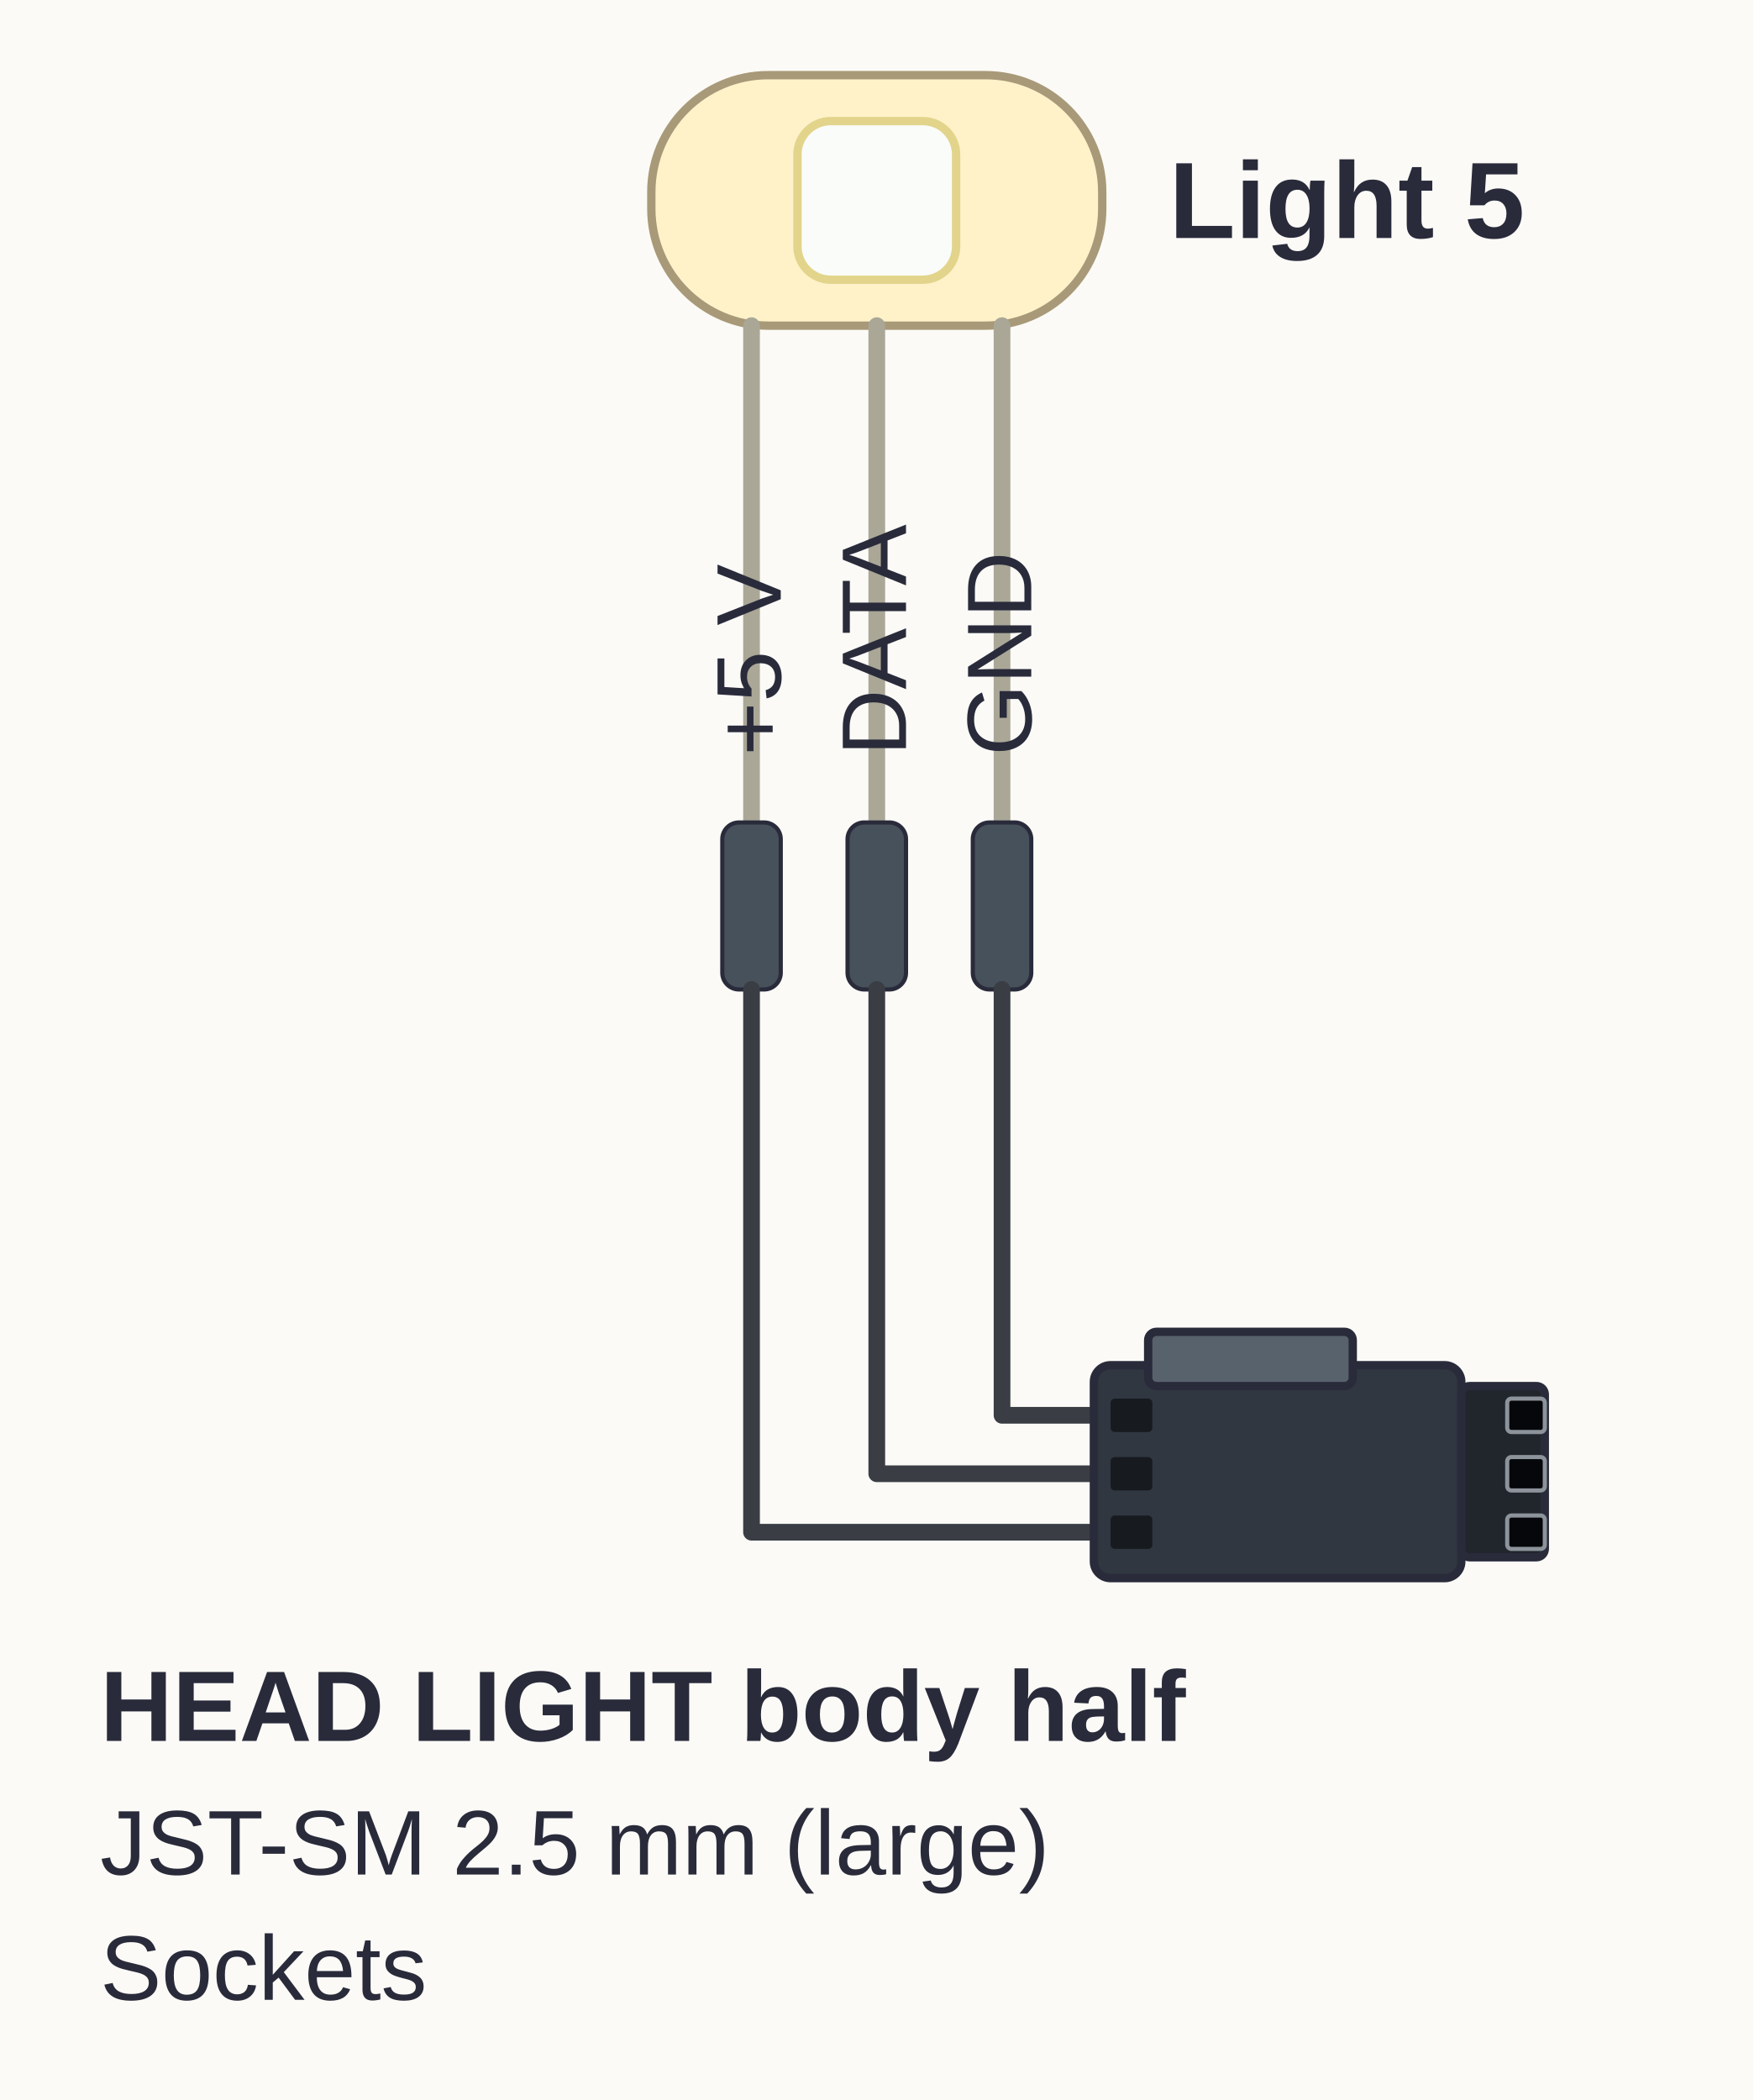
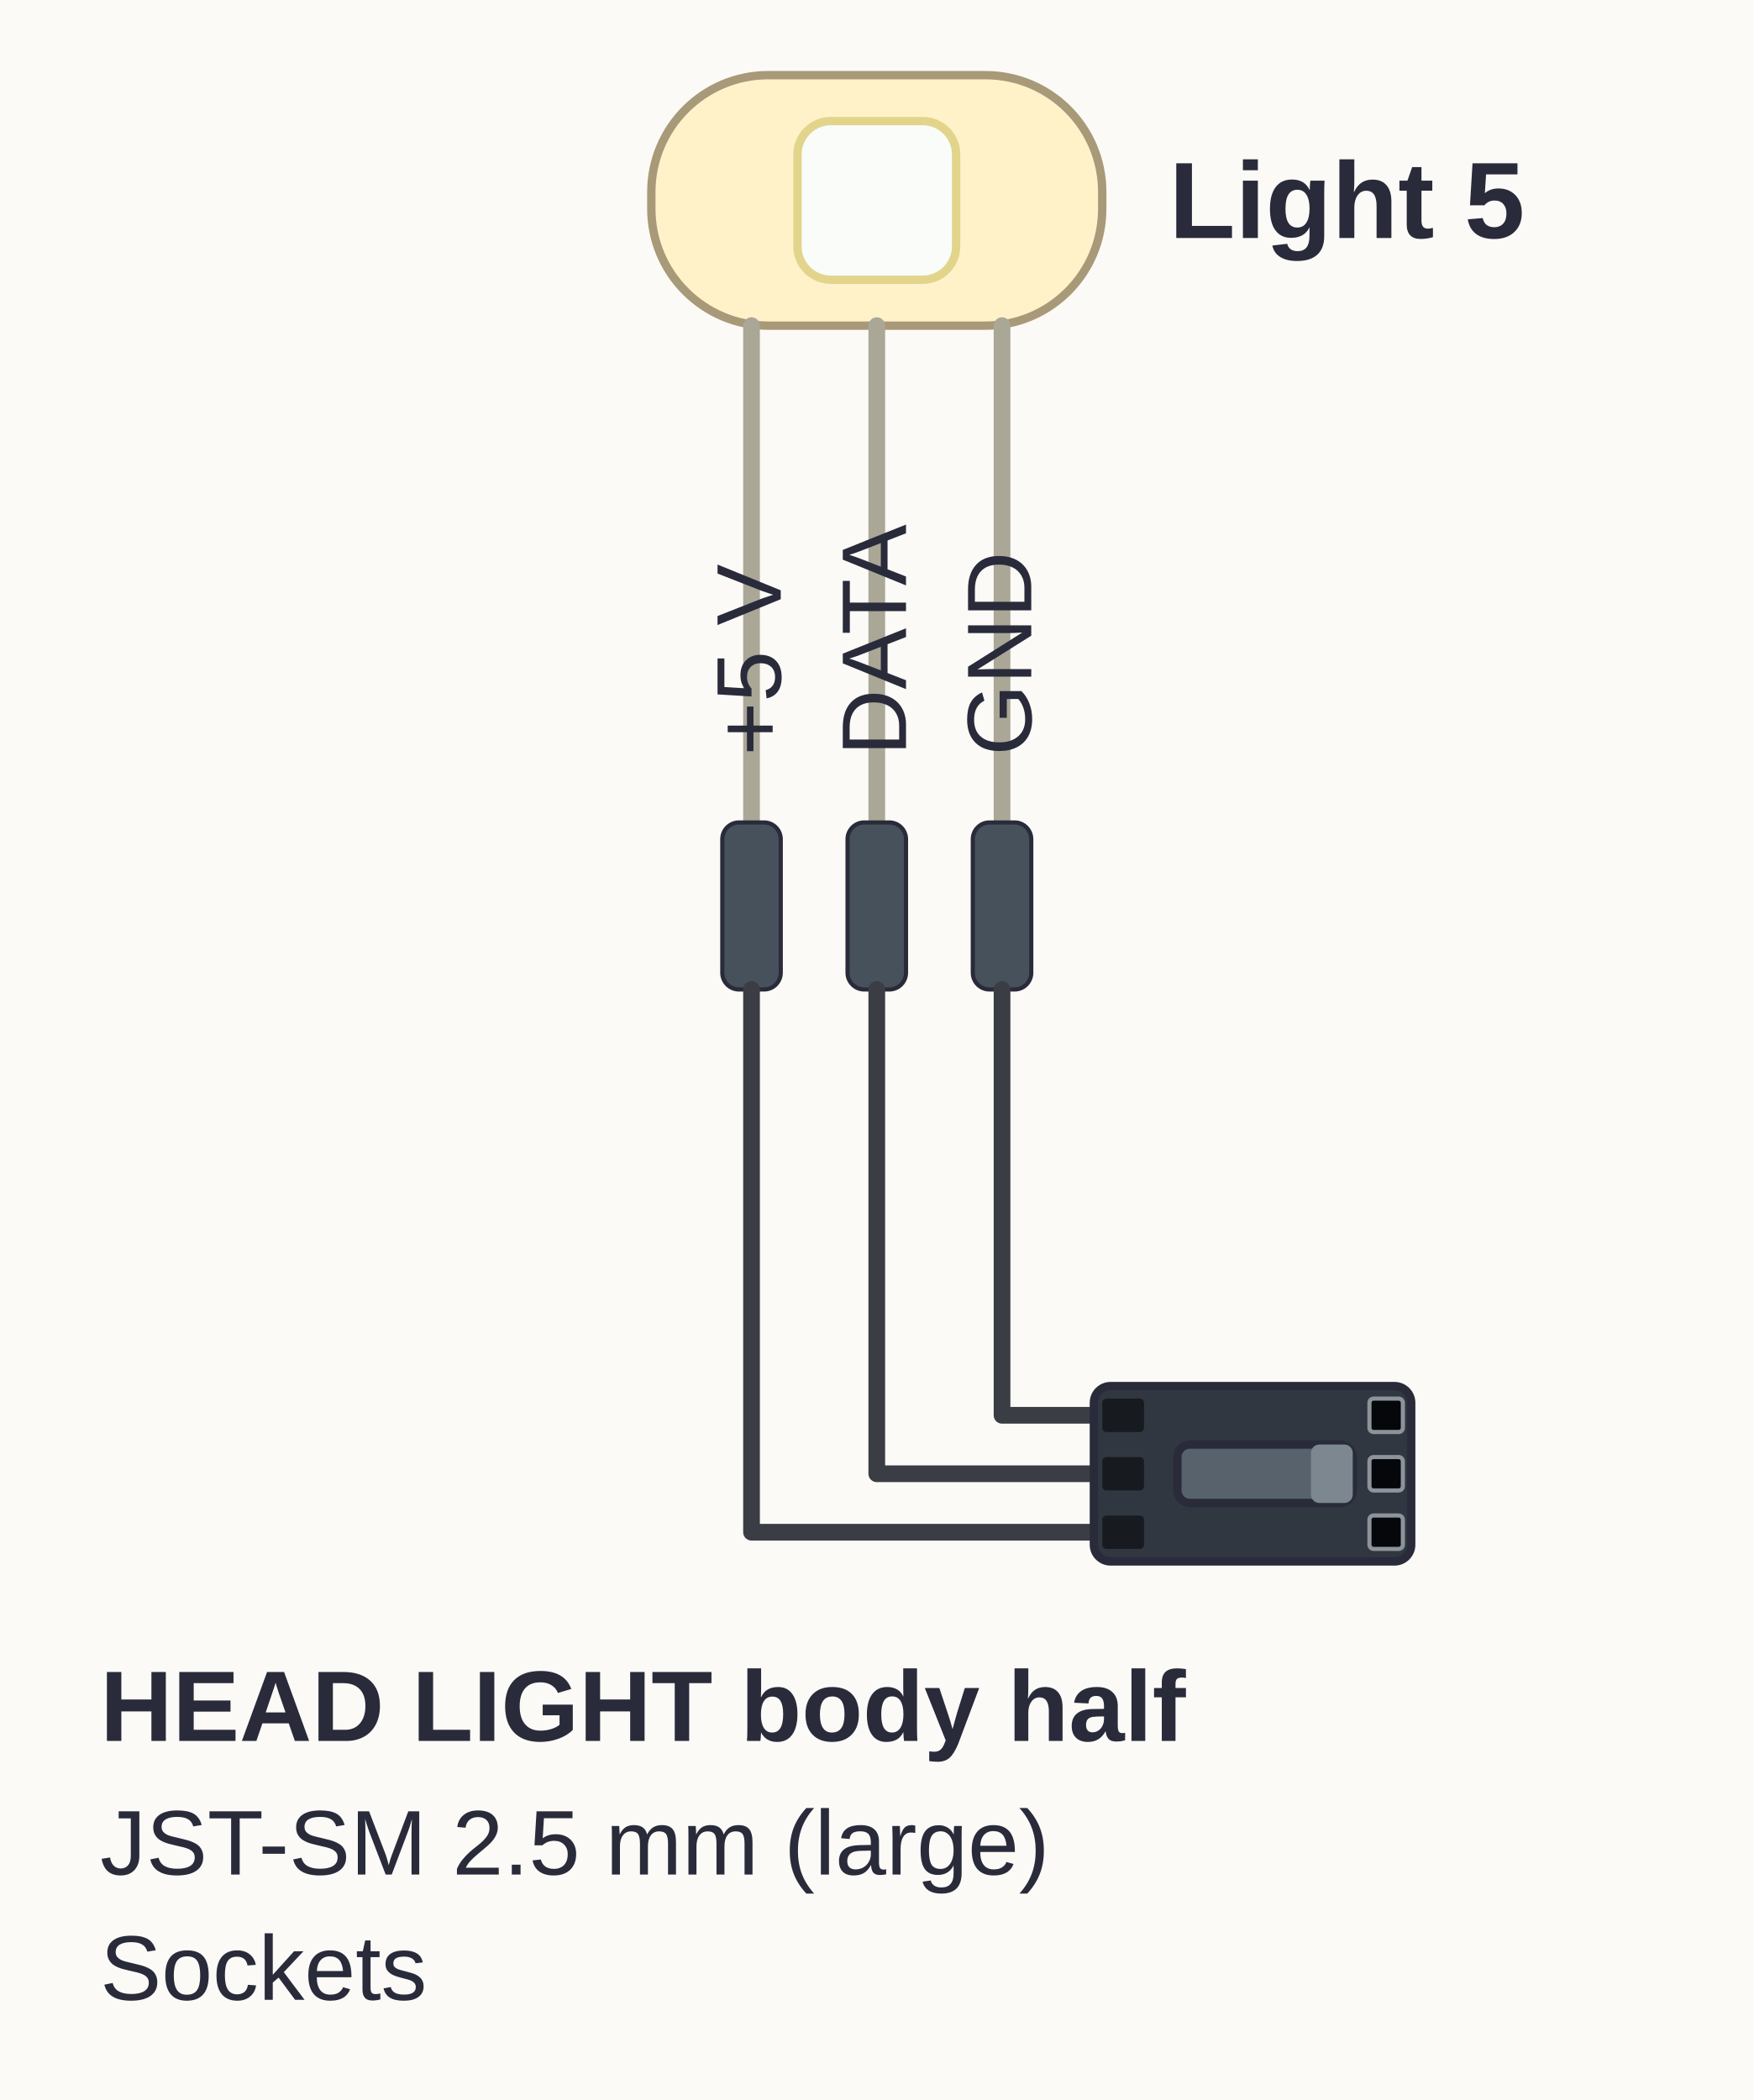
<svg xmlns="http://www.w3.org/2000/svg" viewBox="0 103 420 503" width="420" height="503" role="img">
  <defs>
    <marker id="arrow" viewBox="0 0 10 10" refX="8" refY="5" markerWidth="7" markerHeight="7" orient="auto-start-reverse">
      <path d="M0 0 L10 5 L0 10z" fill="#2f6fb5" />
    </marker>
  </defs>
  <rect x="0" y="103" width="420" height="503" fill="#fbfaf6" />
  <rect x="156" y="121" width="108" height="60" rx="28" fill="#fff2c9" stroke="#a89978" stroke-width="2" />
  <rect x="191" y="132" width="38" height="38" rx="8" fill="#fafcf9" stroke="#e2d48b" stroke-width="2" />
  <text x="280" y="160" font-family="Arial,Helvetica,sans-serif" font-size="26" fill="#292b3b" font-weight="700" text-anchor="start">Light 5</text>
  <path d="M180 181 L180 300" fill="none" stroke="#aaa797" stroke-width="4" stroke-linejoin="round" stroke-linecap="round" />
  <rect x="173" y="300" width="14" height="40" rx="4" fill="#47515b" stroke="#292b3b" stroke-width="1" />
  <path d="M180 340 L180 470 L262 470" fill="none" stroke="#3a3d44" stroke-width="4" stroke-linejoin="round" stroke-linecap="round" />
  <path d="M210 181 L210 300" fill="none" stroke="#aaa797" stroke-width="4" stroke-linejoin="round" stroke-linecap="round" />
  <rect x="203" y="300" width="14" height="40" rx="4" fill="#47515b" stroke="#292b3b" stroke-width="1" />
  <path d="M210 340 L210 456 L262 456" fill="none" stroke="#3a3d44" stroke-width="4" stroke-linejoin="round" stroke-linecap="round" />
  <path d="M240 181 L240 300" fill="none" stroke="#aaa797" stroke-width="4" stroke-linejoin="round" stroke-linecap="round" />
  <rect x="233" y="300" width="14" height="40" rx="4" fill="#47515b" stroke="#292b3b" stroke-width="1" />
  <path d="M240 340 L240 442 L262 442" fill="none" stroke="#3a3d44" stroke-width="4" stroke-linejoin="round" stroke-linecap="round" />
  <text x="187" y="284" font-family="Arial,Helvetica,sans-serif" font-size="22" fill="#292b3b" font-weight="400" text-anchor="start" transform="rotate(-90 187 284)">+5 V</text>
  <text x="217" y="284" font-family="Arial,Helvetica,sans-serif" font-size="22" fill="#292b3b" font-weight="400" text-anchor="start" transform="rotate(-90 217 284)">DATA</text>
  <text x="247" y="284" font-family="Arial,Helvetica,sans-serif" font-size="22" fill="#292b3b" font-weight="400" text-anchor="start" transform="rotate(-90 247 284)">GND</text>
-   <rect x="262" y="430" width="88" height="51" rx="4" fill="#303740" stroke="#292b3b" stroke-width="2" />
-   <rect x="275" y="422" width="49" height="13" rx="2" fill="#58626c" stroke="#292b3b" stroke-width="2" />
-   <rect x="266" y="438" width="10" height="8" rx="1" fill="#171b20" stroke="none" stroke-width="2" />
-   <rect x="266" y="452" width="10" height="8" rx="1" fill="#171b20" stroke="none" stroke-width="2" />
-   <rect x="266" y="466" width="10" height="8" rx="1" fill="#171b20" stroke="none" stroke-width="2" />
-   <rect x="350" y="435" width="20" height="41" rx="2" fill="#20262c" stroke="#292b3b" stroke-width="2" />
-   <rect x="361" y="438" width="9" height="8" rx="1" fill="#05070a" stroke="#8d939a" stroke-width="1" />
-   <rect x="361" y="452" width="9" height="8" rx="1" fill="#05070a" stroke="#8d939a" stroke-width="1" />
-   <rect x="361" y="466" width="9" height="8" rx="1" fill="#05070a" stroke="#8d939a" stroke-width="1" />
+   <rect x="262" y="435" width="76" height="42" rx="4" fill="#303740" stroke="#292b3b" stroke-width="2" />
+   <rect x="328" y="438" width="8" height="8" rx="1" fill="#05070a" stroke="#8d939a" stroke-width="1" />
+   <rect x="328" y="452" width="8" height="8" rx="1" fill="#05070a" stroke="#8d939a" stroke-width="1" />
+   <rect x="328" y="466" width="8" height="8" rx="1" fill="#05070a" stroke="#8d939a" stroke-width="1" />
+   <rect x="282" y="449" width="42" height="14" rx="3" fill="#58626c" stroke="#292b3b" stroke-width="2" />
+   <rect x="314" y="449" width="10" height="14" rx="2" fill="#7d8790" stroke="none" stroke-width="2" />
+   <rect x="264" y="438" width="10" height="8" rx="1" fill="#171b20" stroke="none" stroke-width="2" />
+   <rect x="264" y="452" width="10" height="8" rx="1" fill="#171b20" stroke="none" stroke-width="2" />
+   <rect x="264" y="466" width="10" height="8" rx="1" fill="#171b20" stroke="none" stroke-width="2" />
  <text x="24" y="520" font-family="Arial,Helvetica,sans-serif" font-size="24" fill="#292b3b" font-weight="700" text-anchor="start">HEAD LIGHT body half</text>
  <text x="24" y="552" font-family="Arial,Helvetica,sans-serif" font-size="22" fill="#292b3b" font-weight="400" text-anchor="start">JST-SM 2.5 mm (large)</text>
  <text x="24" y="582" font-family="Arial,Helvetica,sans-serif" font-size="22" fill="#292b3b" font-weight="400" text-anchor="start">Sockets</text>
</svg>
